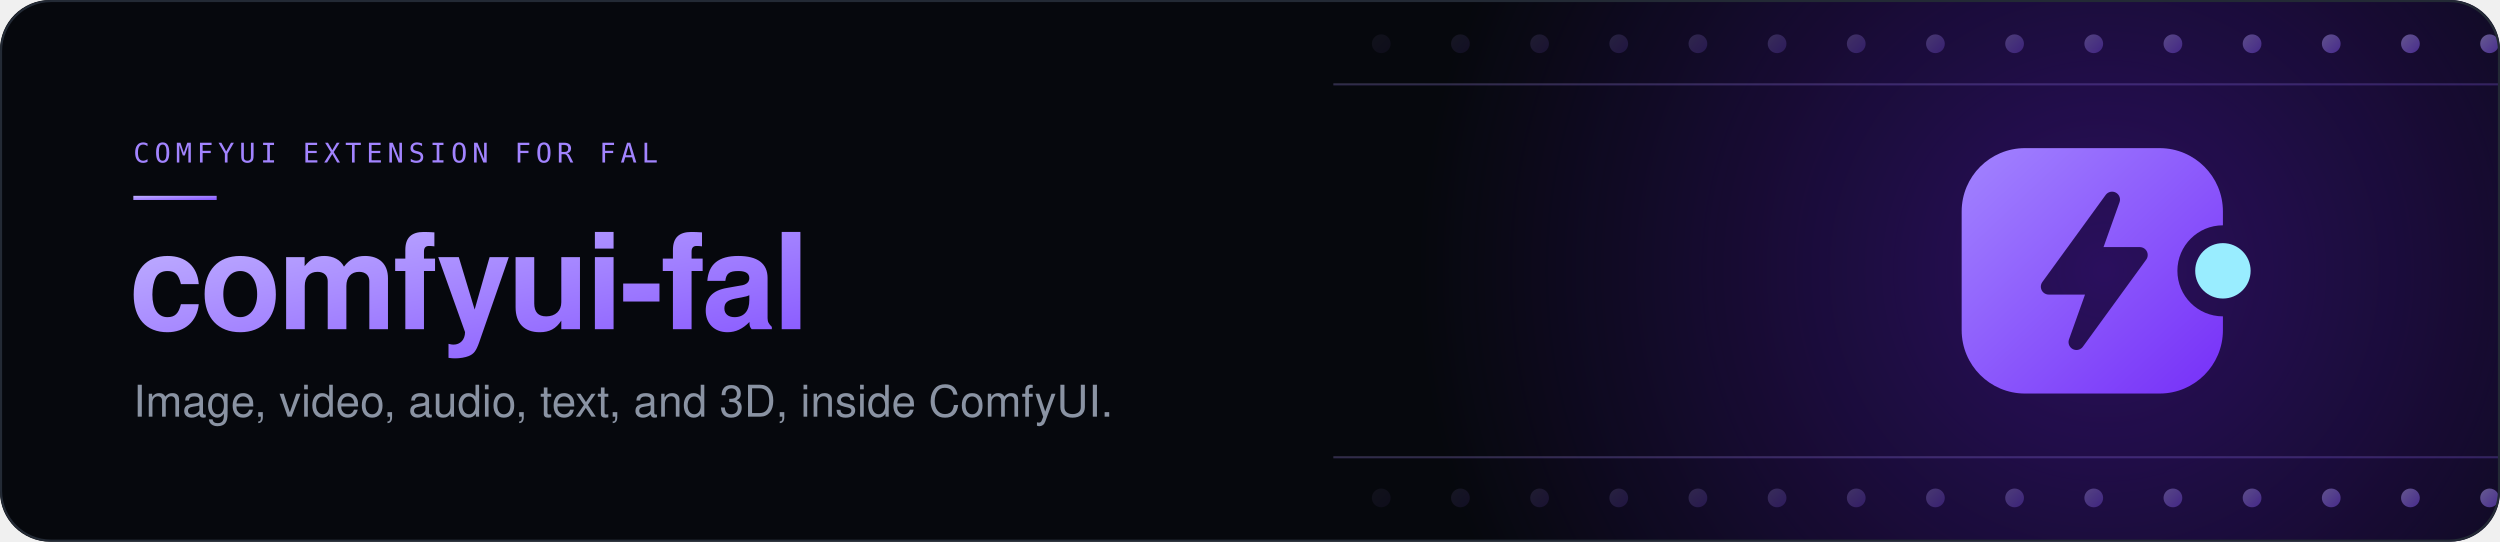
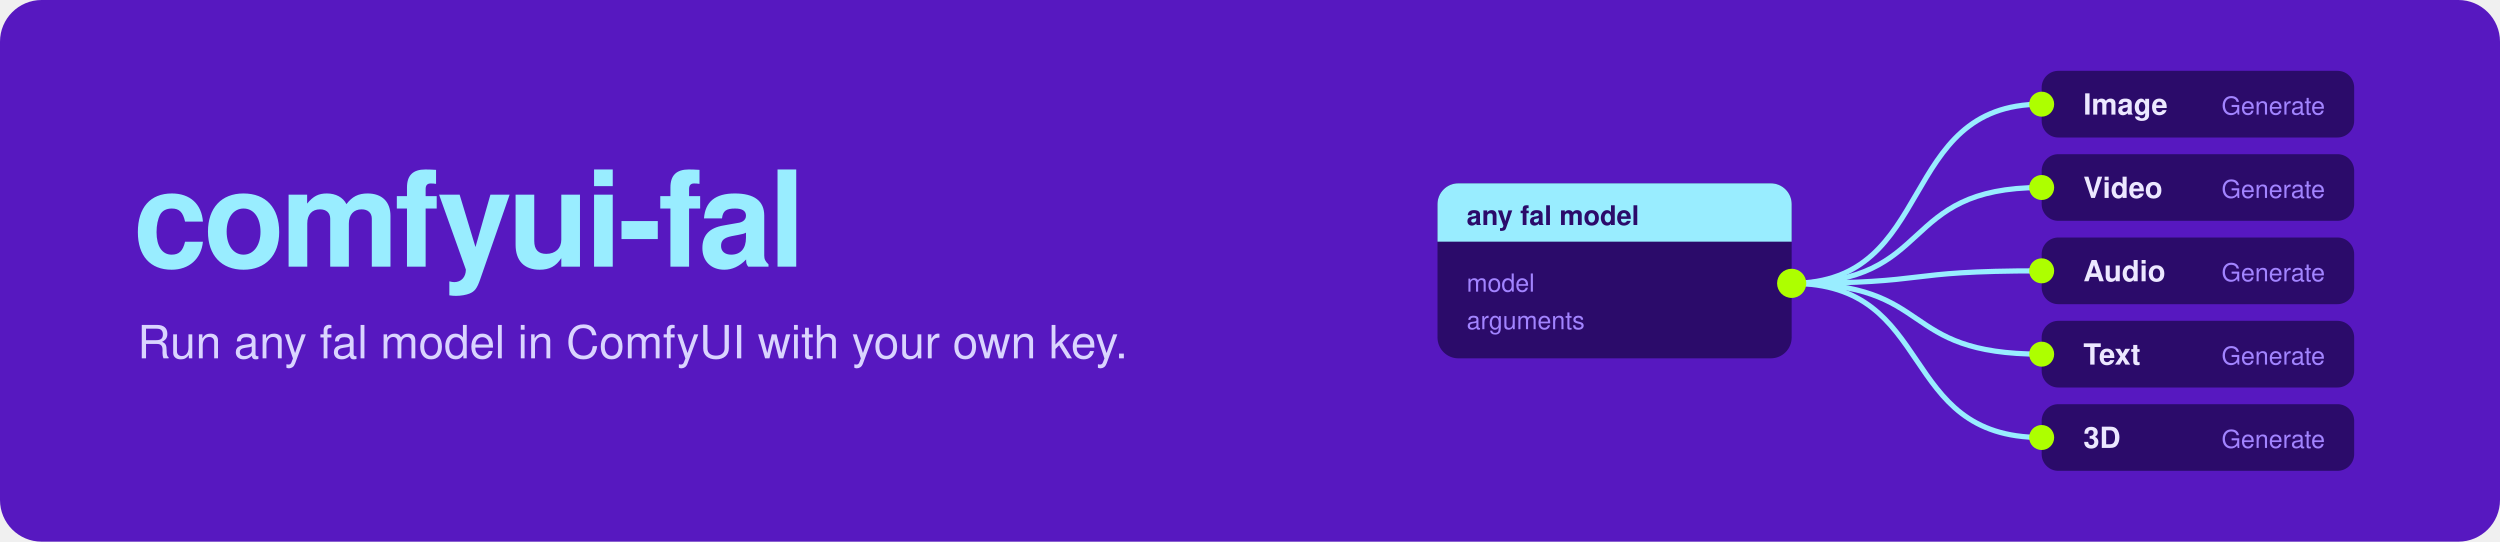
<svg xmlns="http://www.w3.org/2000/svg" width="1200" height="260" viewBox="0 0 1200 260" role="img" aria-label="comfyui-fal: a ComfyUI extension that runs fal models">
-   <defs>
-     <linearGradient id="accent" x1="0" y1="0" x2="1" y2="1">
-       <stop offset="0" stop-color="#C0B1FF" />
-       <stop offset="1" stop-color="#8553FF" />
-     </linearGradient>
-     <linearGradient id="mark" x1="0" y1="0" x2="1" y2="1">
-       <stop offset="0" stop-color="#A284FF" />
-       <stop offset="1" stop-color="#762FF8" />
-     </linearGradient>
-     <mask id="mcut">
-       <rect width="200" height="200" fill="#fff" />
-       <path d="M104 64 L72 108 H96 L86 136 L118 92 H94 Z" fill="#000" stroke="#000" stroke-width="8" stroke-linejoin="round" />
-       <circle cx="160" cy="100" r="23" fill="#000" />
-     </mask>
-     <radialGradient id="glow" cx="1010" cy="130" r="330" gradientUnits="userSpaceOnUse">
-       <stop offset="0" stop-color="#5718C0" stop-opacity="0.45" />
-       <stop offset="1" stop-color="#5718C0" stop-opacity="0" />
-     </radialGradient>
-     <clipPath id="frame">
-       <rect width="1200" height="260" rx="24" />
-     </clipPath>
-   </defs>
-   <g clip-path="url(#frame)">
-     <rect width="1200" height="260" fill="#06080D" />
-     <rect width="1200" height="260" fill="url(#glow)" />
-     <circle cx="663" cy="21" r="4.5" fill="url(#accent)" opacity="0.06" />
-     <circle cx="663" cy="239" r="4.5" fill="url(#accent)" opacity="0.06" />
-     <circle cx="701" cy="21" r="4.5" fill="url(#accent)" opacity="0.09" />
-     <circle cx="701" cy="239" r="4.5" fill="url(#accent)" opacity="0.09" />
-     <circle cx="739" cy="21" r="4.5" fill="url(#accent)" opacity="0.12" />
-     <circle cx="739" cy="239" r="4.5" fill="url(#accent)" opacity="0.12" />
-     <circle cx="777" cy="21" r="4.5" fill="url(#accent)" opacity="0.15" />
-     <circle cx="777" cy="239" r="4.5" fill="url(#accent)" opacity="0.15" />
-     <circle cx="815" cy="21" r="4.5" fill="url(#accent)" opacity="0.18" />
-     <circle cx="815" cy="239" r="4.5" fill="url(#accent)" opacity="0.18" />
-     <circle cx="853" cy="21" r="4.5" fill="url(#accent)" opacity="0.21" />
-     <circle cx="853" cy="239" r="4.5" fill="url(#accent)" opacity="0.21" />
-     <circle cx="891" cy="21" r="4.5" fill="url(#accent)" opacity="0.24" />
-     <circle cx="891" cy="239" r="4.5" fill="url(#accent)" opacity="0.24" />
-     <circle cx="929" cy="21" r="4.5" fill="url(#accent)" opacity="0.27" />
-     <circle cx="929" cy="239" r="4.5" fill="url(#accent)" opacity="0.27" />
-     <circle cx="967" cy="21" r="4.5" fill="url(#accent)" opacity="0.3" />
-     <circle cx="967" cy="239" r="4.5" fill="url(#accent)" opacity="0.3" />
-     <circle cx="1005" cy="21" r="4.5" fill="url(#accent)" opacity="0.33" />
-     <circle cx="1005" cy="239" r="4.5" fill="url(#accent)" opacity="0.33" />
-     <circle cx="1043" cy="21" r="4.5" fill="url(#accent)" opacity="0.36" />
-     <circle cx="1043" cy="239" r="4.5" fill="url(#accent)" opacity="0.36" />
-     <circle cx="1081" cy="21" r="4.5" fill="url(#accent)" opacity="0.39" />
-     <circle cx="1081" cy="239" r="4.5" fill="url(#accent)" opacity="0.39" />
-     <circle cx="1119" cy="21" r="4.5" fill="url(#accent)" opacity="0.42" />
-     <circle cx="1119" cy="239" r="4.5" fill="url(#accent)" opacity="0.42" />
-     <circle cx="1157" cy="21" r="4.5" fill="url(#accent)" opacity="0.45" />
-     <circle cx="1157" cy="239" r="4.5" fill="url(#accent)" opacity="0.45" />
-     <circle cx="1195" cy="21" r="4.5" fill="url(#accent)" opacity="0.48" />
-     <circle cx="1195" cy="239" r="4.5" fill="url(#accent)" opacity="0.48" />
-     <rect x="640" y="40" width="560" height="1" fill="url(#accent)" opacity="0.25" />
-     <rect x="640" y="219" width="560" height="1" fill="url(#accent)" opacity="0.25" />
-     <g transform="translate(915 35) scale(0.95)">
-       <rect x="28" y="38" width="132" height="124" rx="32" fill="url(#mark)" mask="url(#mcut)" />
-       <circle cx="160" cy="100" r="14" fill="#99EDFF" />
-     </g>
-   </g>
-   <rect x="0.5" y="0.5" width="1199" height="259" rx="24" fill="none" stroke="#232A35" />
-   <text x="64" y="78" font-family="'SF Mono', SFMono-Regular, Menlo, Consolas, 'DejaVu Sans Mono', monospace" font-size="13" font-weight="normal" letter-spacing="2.34" fill="#A284FF" text-anchor="start">COMFYUI EXTENSION FOR FAL</text>
-   <rect x="64" y="94" width="40" height="2" fill="url(#accent)" />
-   <text x="62" y="158" font-family="'Helvetica Neue', Helvetica, Arial, sans-serif" font-size="64" font-weight="bold" letter-spacing="-1.6" fill="url(#accent)" text-anchor="start">comfyui-fal</text>
-   <text x="64" y="200" font-family="'Helvetica Neue', Helvetica, Arial, sans-serif" font-size="21" font-weight="normal" letter-spacing="0.1" fill="#8A93A3" text-anchor="start">Image, video, audio, text, and 3D, inside ComfyUI.</text>
+   <rect width="1200" height="260" rx="20" fill="#5718C0" />
+   <text x="64" y="128" font-family="Helvetica Neue, Helvetica, Arial, sans-serif" font-size="64" font-weight="700" fill="#99EDFF" text-anchor="start" letter-spacing="-2">comfyui-fal</text>
+   <text x="66" y="172" font-family="Helvetica Neue, Helvetica, Arial, sans-serif" font-size="22" font-weight="400" fill="#DAD4FF" text-anchor="start">Run any fal model in ComfyUI with your own key.</text>
+   <rect x="690" y="88" width="170" height="84" rx="10" fill="#2B0B6A" />
+   <path d="M690 98a10 10 0 0 1 10-10h150a10 10 0 0 1 10 10v18h-170z" fill="#99EDFF" />
+   <text x="704" y="108" font-family="Helvetica Neue, Helvetica, Arial, sans-serif" font-size="13" font-weight="700" fill="#2B0B6A" text-anchor="start">any fal model</text>
+   <text x="704" y="140" font-family="Helvetica Neue, Helvetica, Arial, sans-serif" font-size="12" font-weight="400" fill="#A284FF" text-anchor="start">model</text>
+   <text x="704" y="158" font-family="Helvetica Neue, Helvetica, Arial, sans-serif" font-size="12" font-weight="400" fill="#A284FF" text-anchor="start">arguments</text>
+   <path d="M860 136C930 136 910 50.0 980 50.0" fill="none" stroke="#99EDFF" stroke-width="2.5" stroke-linecap="round" />
+   <path d="M860 136C930 136 910 90.0 980 90.0" fill="none" stroke="#99EDFF" stroke-width="2.5" stroke-linecap="round" />
+   <path d="M860 136C930 136 910 130.0 980 130.0" fill="none" stroke="#99EDFF" stroke-width="2.5" stroke-linecap="round" />
+   <path d="M860 136C930 136 910 170.0 980 170.0" fill="none" stroke="#99EDFF" stroke-width="2.5" stroke-linecap="round" />
+   <path d="M860 136C930 136 910 210.0 980 210.0" fill="none" stroke="#99EDFF" stroke-width="2.5" stroke-linecap="round" />
+   <rect x="980" y="34" width="150" height="32" rx="8" fill="#2B0B6A" />
+   <text x="1000" y="55.0" font-family="Helvetica Neue, Helvetica, Arial, sans-serif" font-size="14" font-weight="700" fill="#ECE8FF" text-anchor="start">Image</text>
+   <text x="1116" y="55.0" font-family="Helvetica Neue, Helvetica, Arial, sans-serif" font-size="12" font-weight="400" fill="#A284FF" text-anchor="end">Generate</text>
+   <circle cx="980" cy="50.0" r="6" fill="#ADFF00" />
+   <rect x="980" y="74" width="150" height="32" rx="8" fill="#2B0B6A" />
+   <text x="1000" y="95.0" font-family="Helvetica Neue, Helvetica, Arial, sans-serif" font-size="14" font-weight="700" fill="#ECE8FF" text-anchor="start">Video</text>
+   <text x="1116" y="95.0" font-family="Helvetica Neue, Helvetica, Arial, sans-serif" font-size="12" font-weight="400" fill="#A284FF" text-anchor="end">Generate</text>
+   <circle cx="980" cy="90.0" r="6" fill="#ADFF00" />
+   <rect x="980" y="114" width="150" height="32" rx="8" fill="#2B0B6A" />
+   <text x="1000" y="135.0" font-family="Helvetica Neue, Helvetica, Arial, sans-serif" font-size="14" font-weight="700" fill="#ECE8FF" text-anchor="start">Audio</text>
+   <text x="1116" y="135.0" font-family="Helvetica Neue, Helvetica, Arial, sans-serif" font-size="12" font-weight="400" fill="#A284FF" text-anchor="end">Generate</text>
+   <circle cx="980" cy="130.0" r="6" fill="#ADFF00" />
+   <rect x="980" y="154" width="150" height="32" rx="8" fill="#2B0B6A" />
+   <text x="1000" y="175.0" font-family="Helvetica Neue, Helvetica, Arial, sans-serif" font-size="14" font-weight="700" fill="#ECE8FF" text-anchor="start">Text</text>
+   <text x="1116" y="175.0" font-family="Helvetica Neue, Helvetica, Arial, sans-serif" font-size="12" font-weight="400" fill="#A284FF" text-anchor="end">Generate</text>
+   <circle cx="980" cy="170.0" r="6" fill="#ADFF00" />
+   <rect x="980" y="194" width="150" height="32" rx="8" fill="#2B0B6A" />
+   <text x="1000" y="215.0" font-family="Helvetica Neue, Helvetica, Arial, sans-serif" font-size="14" font-weight="700" fill="#ECE8FF" text-anchor="start">3D</text>
+   <text x="1116" y="215.0" font-family="Helvetica Neue, Helvetica, Arial, sans-serif" font-size="12" font-weight="400" fill="#A284FF" text-anchor="end">Generate</text>
+   <circle cx="980" cy="210.0" r="6" fill="#ADFF00" />
+   <circle cx="860" cy="136" r="7" fill="#ADFF00" />
</svg>
